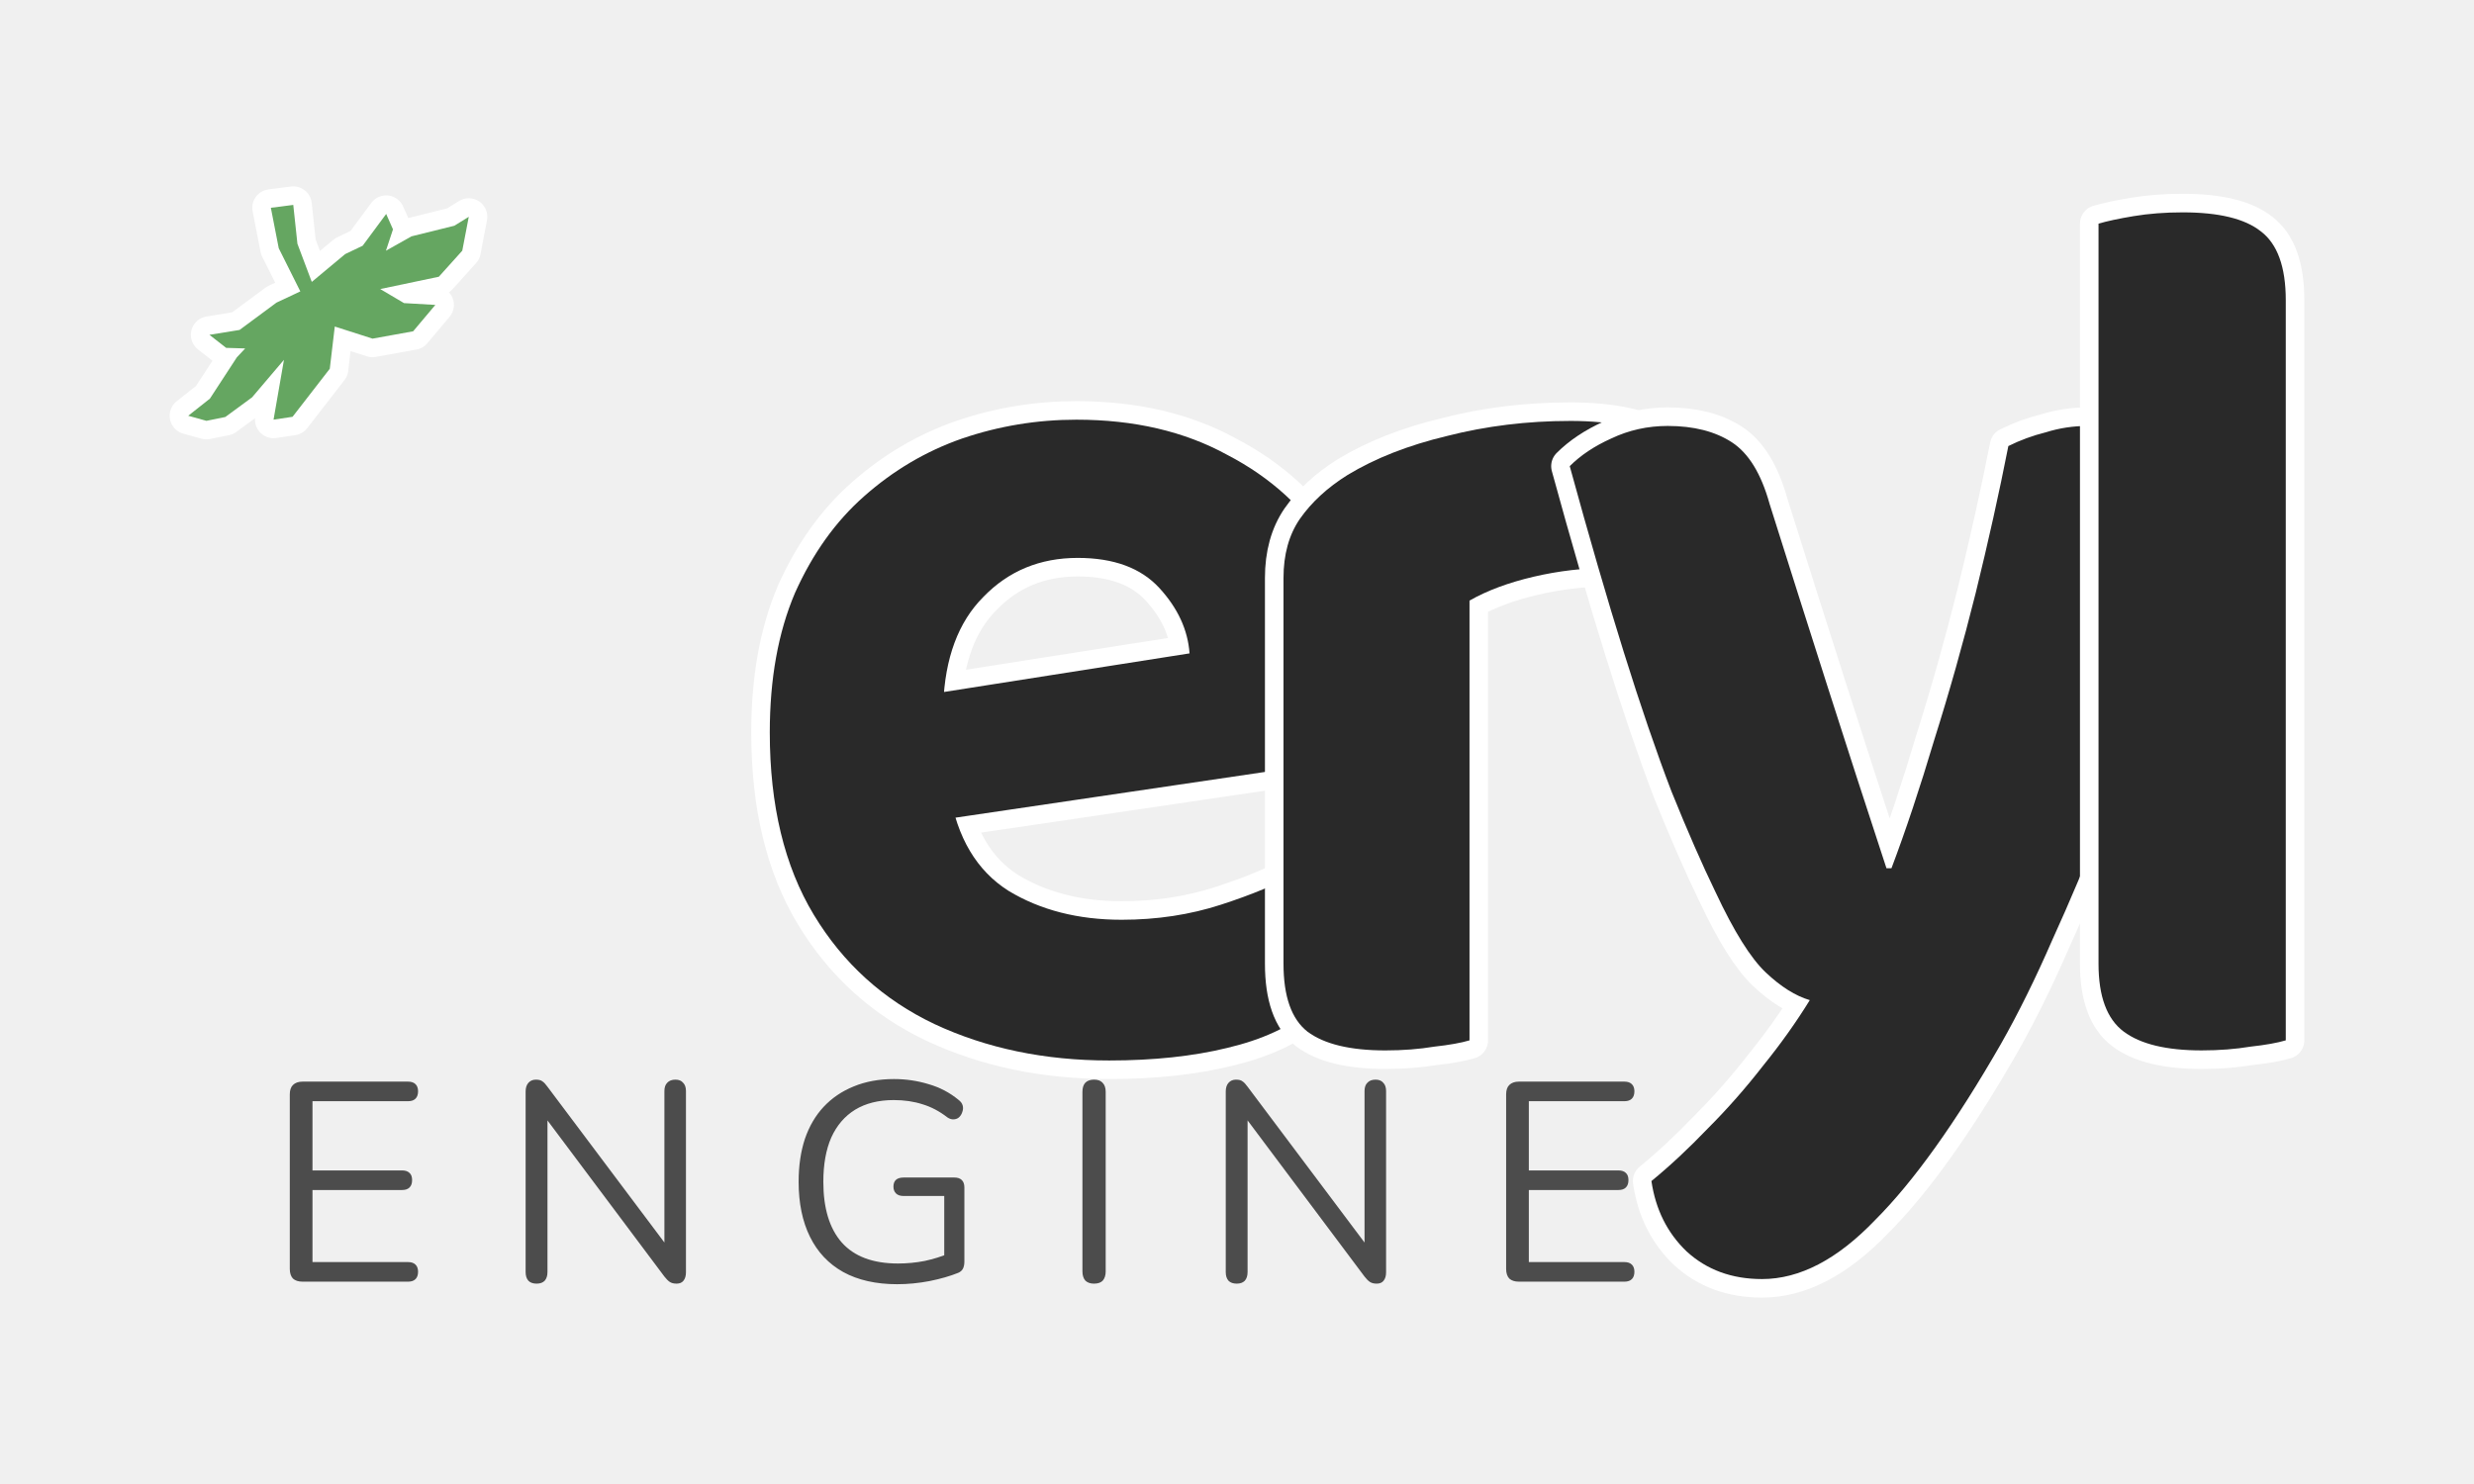
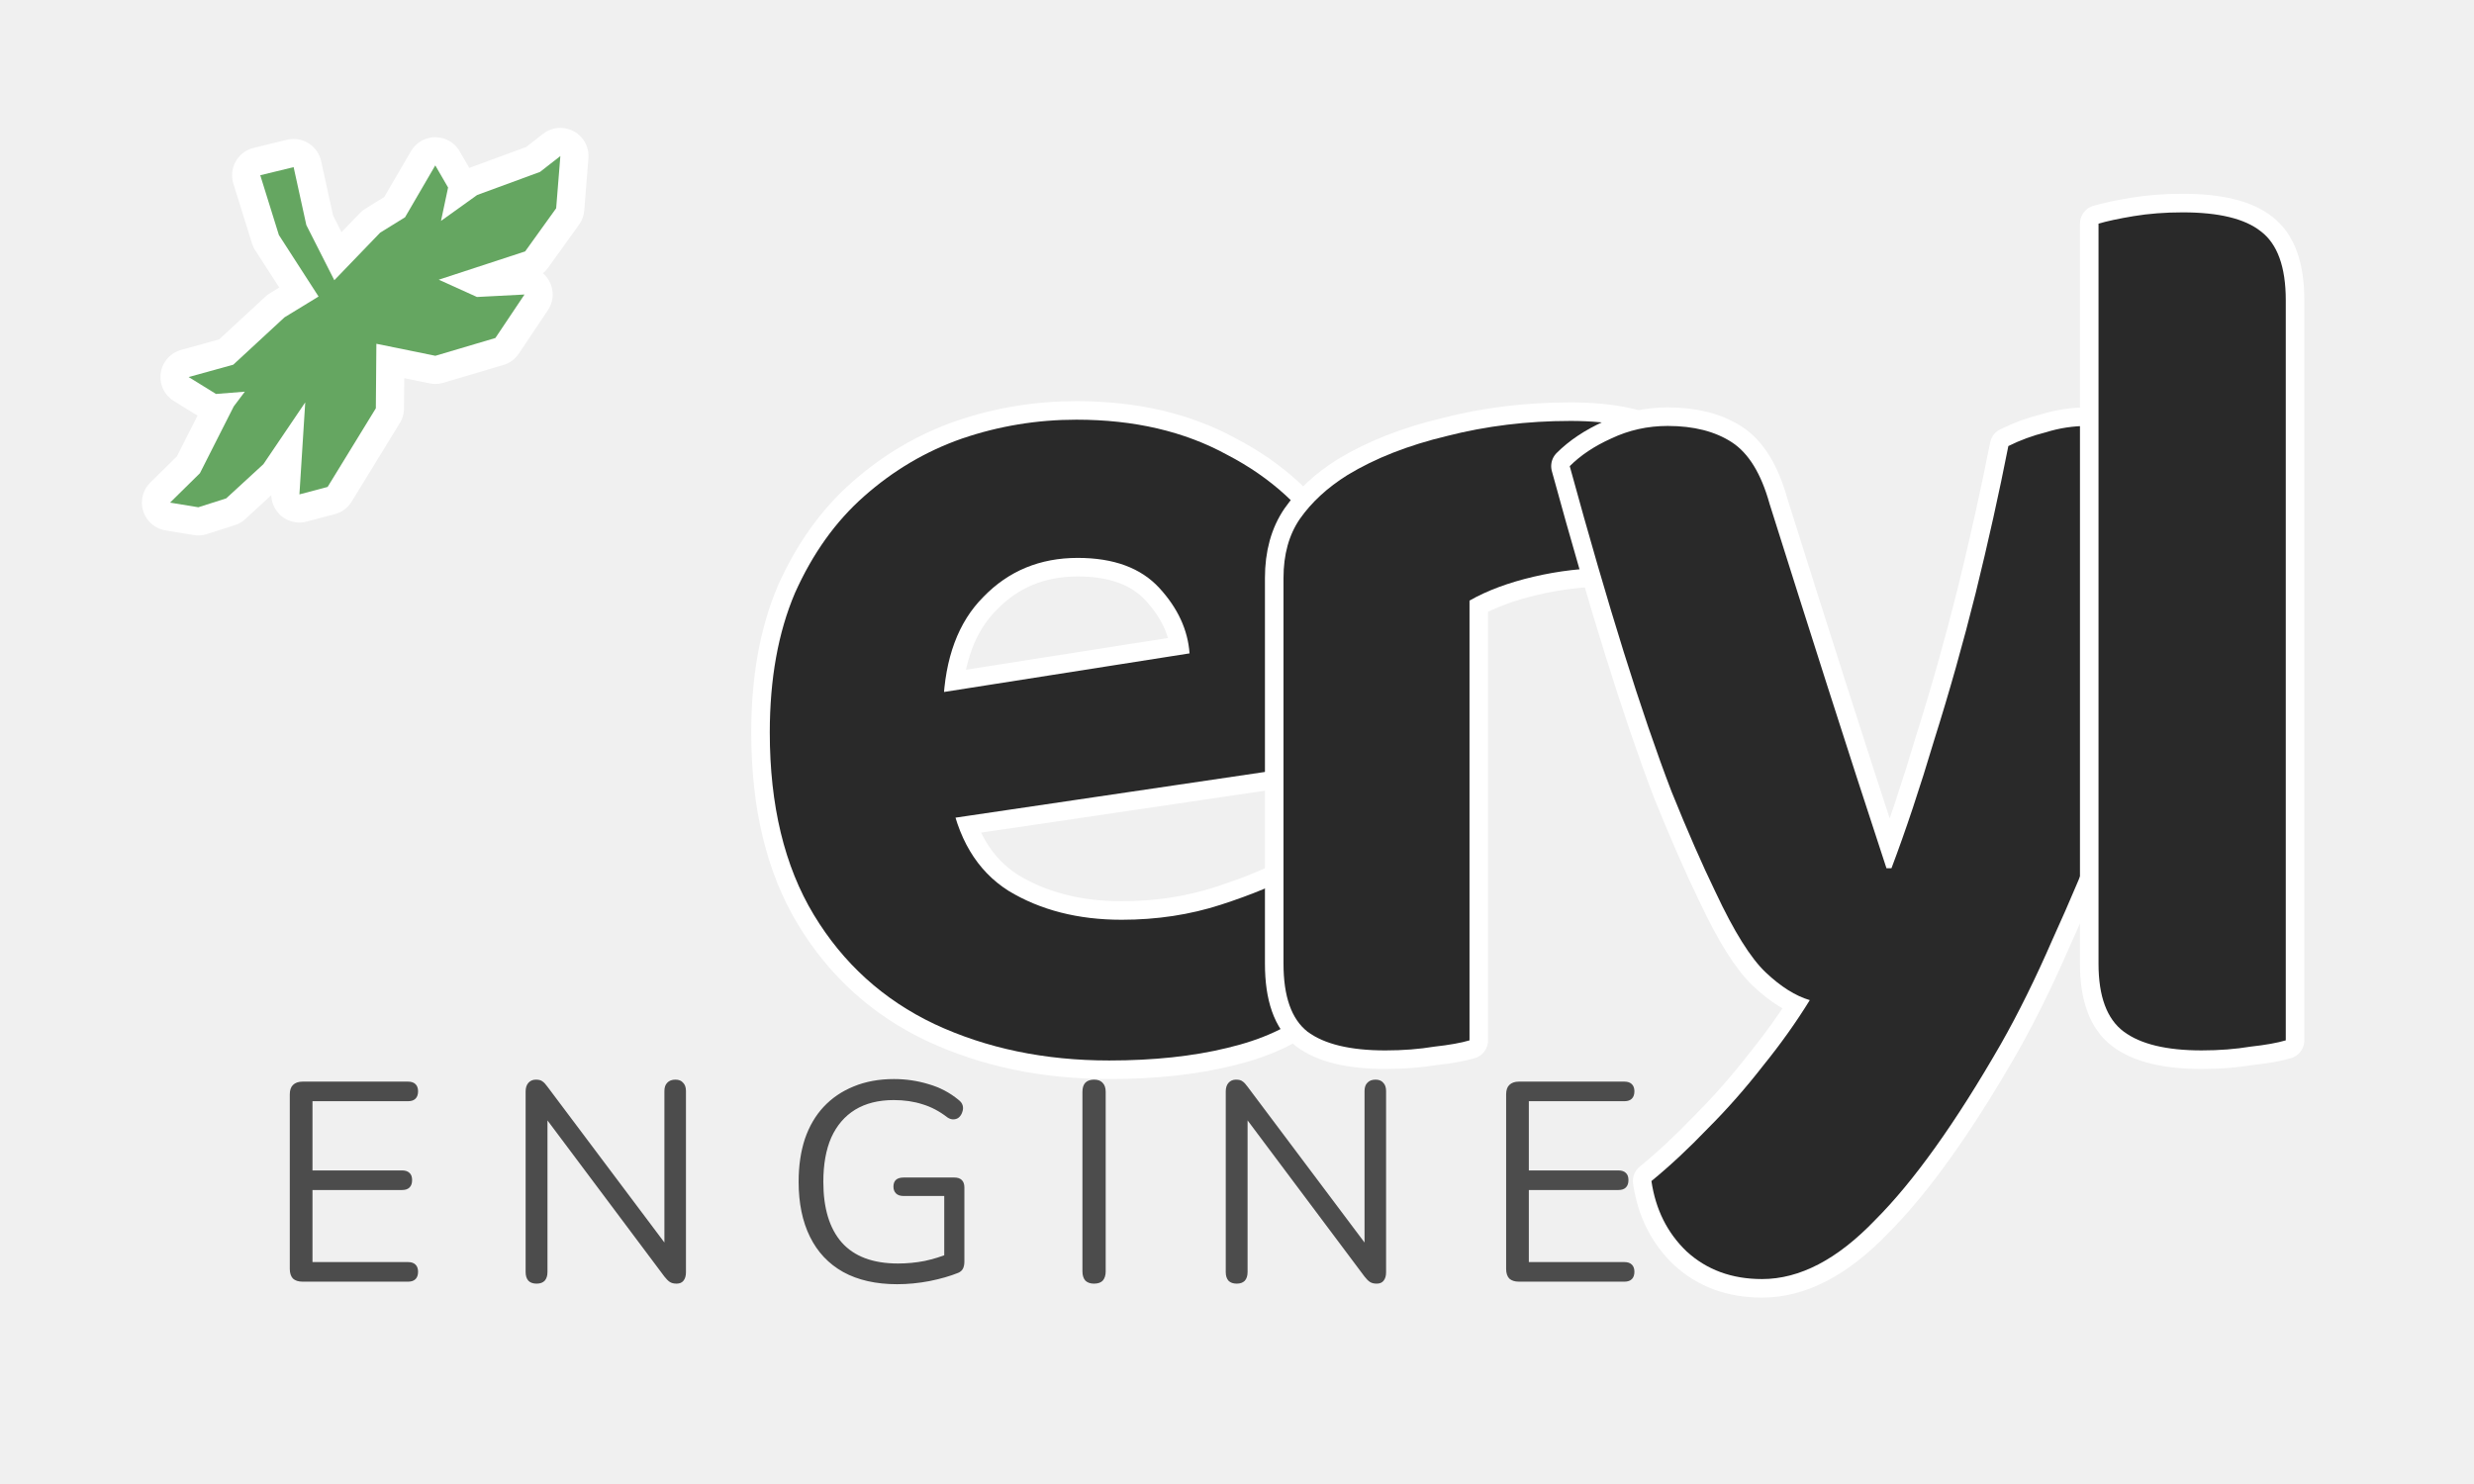
<svg xmlns="http://www.w3.org/2000/svg" width="200mm" height="120mm" viewBox="0 0 200 120" version="1.1" id="svg1" xml:space="preserve">
  <defs id="defs1" />
  <g id="layer1">
    <text xml:space="preserve" style="font-style:normal;font-variant:normal;font-weight:bold;font-stretch:normal;font-size:101.6px;line-height:0;font-family:'Baloo 2';-inkscape-font-specification:'Baloo 2 Bold';text-align:end;letter-spacing:2.646px;text-anchor:end;display:inline;fill:#292929;fill-opacity:1;stroke:#ffffff;stroke-width:3;stroke-linecap:round;stroke-linejoin:round;stroke-dasharray:none;paint-order:stroke fill markers" x="78.259" y="84.213" id="text1">
      <tspan id="tspan1" style="font-style:normal;font-variant:normal;font-weight:bold;font-stretch:normal;font-size:101.6px;font-family:'Baloo 2';-inkscape-font-specification:'Baloo 2 Bold';fill:#292929;fill-opacity:1;stroke-width:3;stroke-dasharray:none" x="80.905" y="84.213">B</tspan>
    </text>
-     <path style="opacity:1;fill:#65a661;fill-opacity:1;stroke:#ffffff;stroke-width:3;stroke-linecap:round;stroke-linejoin:round;stroke-dasharray:none;stroke-opacity:1;paint-order:stroke fill markers" d="m 23.708,16.57 0.336,3.141 1.161,3.085 2.702,-2.252 1.41,-0.672 1.902,-2.571 0.55,1.246 -0.57,1.727 2.064,-1.162 3.464,-0.858 1.169,-0.722 -0.526,2.74 -1.893,2.105 -4.739,0.996 1.923,1.137 2.532,0.146 -1.795,2.134 -3.28,0.593 -3.054,-0.979 -0.404,3.414 -3.01,3.885 -1.536,0.231 0.842,-4.839 -2.576,3.032 -2.167,1.593 -1.526,0.309 -1.47,-0.41 1.752,-1.385 2.18,-3.342 0.672,-0.716 -1.54,-0.047 -1.351,-1.055 2.435,-0.394 2.988,-2.211 1.925,-0.905 -1.744,-3.49 -0.638,-3.272 z" id="path1" />
+     <path style="opacity:1;fill:#65a661;fill-opacity:1;stroke:#ffffff;stroke-width:4.553;stroke-linecap:round;stroke-linejoin:round;stroke-dasharray:none;stroke-opacity:1;paint-order:stroke fill markers" d="m 23.737,13.515 1.027,4.683 2.262,4.462 3.704,-3.844 2.015,-1.248 2.443,-4.194 1.036,1.789 -0.573,2.7 2.921,-2.094 5.084,-1.868 1.644,-1.282 -0.339,4.221 -2.508,3.49 -6.984,2.287 3.089,1.398 3.844,-0.2 -2.355,3.517 -4.851,1.438 -4.769,-0.972 -0.044,5.217 -3.898,6.359 -2.279,0.603 0.47,-7.44 -3.384,5 -3.006,2.763 -2.252,0.718 -2.286,-0.375 2.414,-2.379 2.735,-5.402 0.896,-1.191 -2.331,0.185 -2.213,-1.368 3.608,-0.997 4.142,-3.83 2.754,-1.683 -3.209,-4.976 -1.504,-4.831 z" id="path1" />
    <path style="font-weight:bold;font-size:101.6px;line-height:0;font-family:'Baloo 2';-inkscape-font-specification:'Baloo 2 Bold';text-align:end;letter-spacing:-15.875px;text-anchor:end;fill:#292929;stroke:#ffffff;stroke-width:3;stroke-linecap:round;stroke-linejoin:round;paint-order:stroke fill markers" d="m 71.577,66.956 -0.61,-10.16 25.197,-3.962 q -0.203,-2.845 -2.438,-5.283 -2.235,-2.438 -6.604,-2.438 -4.572,0 -7.62,3.15 -3.048,3.048 -3.251,8.738 l 0.508,7.01 q 0.914,5.588 4.775,8.026 3.861,2.337 9.144,2.337 4.267,0 8.026,-1.219 3.759,-1.219 6.096,-2.54 1.524,0.914 2.438,2.54 1.016,1.626 1.016,3.454 0,3.048 -2.438,5.08 -2.337,2.032 -6.604,3.048 -4.166,1.016 -9.55,1.016 -7.823,0 -14.122,-2.946 -6.198,-2.946 -9.754,-8.839 -3.556,-5.893 -3.556,-14.732 0,-6.502 2.032,-11.278 2.134,-4.775 5.588,-7.823 3.556,-3.15 7.925,-4.674 4.47,-1.524 9.246,-1.524 7.01,0 12.192,2.845 5.283,2.743 8.23,7.518 2.946,4.775 2.946,11.074 0,3.15 -1.727,4.775 -1.727,1.626 -4.775,2.032 z" id="text2" />
    <path id="path3" style="font-weight:bold;font-size:101.6px;line-height:0;font-family:'Baloo 2';-inkscape-font-specification:'Baloo 2 Bold';text-align:end;letter-spacing:-15.875px;text-anchor:end;fill:#292929;stroke:#ffffff;stroke-width:3;stroke-linecap:round;stroke-linejoin:round;paint-order:stroke fill markers" d="m 126.923,34.038 c -3.454,0 -6.773,0.406 -9.957,1.219 -3.116,0.745 -5.791,1.795 -8.026,3.15 -1.626,1.016 -2.913,2.201 -3.861,3.556 -0.881,1.287 -1.32,2.879 -1.32,4.775 v 10.668 3.861 16.662 c 0,2.642 0.643,4.47 1.93,5.486 1.355,1.016 3.455,1.524 6.299,1.524 1.422,0 2.743,-0.102 3.963,-0.305 1.219,-0.135 2.167,-0.305 2.845,-0.508 V 61.267 57.71 48.567 c 1.422,-0.813 3.15,-1.456 5.182,-1.931 2.032,-0.474 4.064,-0.711 6.096,-0.711 1.151,0 2.201,0.068 3.15,0.203 1.016,0.068 1.863,0.169 2.54,0.305 0.406,-0.677 0.745,-1.49 1.016,-2.439 0.339,-0.948 0.508,-1.964 0.508,-3.048 0,-4.606 -3.454,-6.909 -10.363,-6.909 z" />
    <path style="font-weight:bold;font-size:101.6px;line-height:0;font-family:'Baloo 2';-inkscape-font-specification:'Baloo 2 Bold';text-align:end;letter-spacing:-15.875px;text-anchor:end;fill:#292929;stroke:#ffffff;stroke-width:3;stroke-linecap:round;stroke-linejoin:round;paint-order:stroke fill markers" d="m 138.684,72.137 q -1.626,-3.353 -3.556,-8.128 -1.829,-4.775 -3.861,-11.278 -2.032,-6.502 -4.369,-15.037 1.321,-1.321 3.353,-2.235 2.134,-1.016 4.572,-1.016 3.15,0 5.182,1.321 2.032,1.321 3.048,4.978 2.337,7.417 4.674,14.732 2.337,7.315 4.775,14.732 h 0.406 q 1.727,-4.572 3.454,-10.363 1.829,-5.791 3.353,-11.887 1.524,-6.198 2.642,-11.887 1.422,-0.711 3.048,-1.118 1.626,-0.508 3.353,-0.508 3.15,0 5.385,1.422 2.337,1.321 2.337,4.572 0,2.845 -0.914,7.01 -0.813,4.166 -2.235,9.042 -1.422,4.775 -3.353,9.855 -1.93,4.978 -4.064,9.652 -2.032,4.674 -4.166,8.433 -5.486,9.55 -10.16,14.224 -4.572,4.775 -9.144,4.775 -3.658,0 -6.096,-2.235 -2.337,-2.235 -2.845,-5.69 2.235,-1.829 4.572,-4.267 2.337,-2.337 4.47,-5.08 2.134,-2.642 3.759,-5.283 -1.727,-0.508 -3.556,-2.235 -1.829,-1.727 -4.064,-6.502 z" id="path4" />
    <path id="path6" style="font-weight:bold;font-size:101.6px;line-height:0;font-family:'Baloo 2';-inkscape-font-specification:'Baloo 2 Bold';text-align:end;letter-spacing:-15.875px;text-anchor:end;fill:#292929;stroke:#ffffff;stroke-width:3;stroke-linecap:round;stroke-linejoin:round;paint-order:stroke fill markers" d="m 176.453,17.172 c -1.422,0 -2.743,0.101 -3.962,0.304 -1.219,0.203 -2.167,0.407 -2.845,0.61 v 39.319 7.823 12.7 c 0,2.642 0.677,4.47 2.032,5.486 1.355,1.016 3.455,1.524 6.299,1.524 1.422,0 2.743,-0.102 3.962,-0.305 1.219,-0.135 2.167,-0.305 2.845,-0.508 V 65.533 57.71 24.284 c 0,-2.709 -0.677,-4.572 -2.032,-5.588 -1.287,-1.016 -3.387,-1.524 -6.299,-1.524 z" />
    <path d="m 24.459,103.638 q -0.505,0 -0.78,-0.252 -0.252,-0.275 -0.252,-0.78 V 88.495 q 0,-0.505 0.252,-0.757 0.275,-0.275 0.78,-0.275 h 8.535 q 0.39,0 0.597,0.206 0.206,0.206 0.206,0.574 0,0.39 -0.206,0.597 -0.206,0.206 -0.597,0.206 h -7.732 v 5.598 h 7.25 q 0.39,0 0.597,0.206 0.206,0.184 0.206,0.574 0,0.39 -0.206,0.597 -0.206,0.206 -0.597,0.206 h -7.25 v 5.828 h 7.732 q 0.39,0 0.597,0.206 0.206,0.206 0.206,0.574 0,0.39 -0.206,0.597 -0.206,0.206 -0.597,0.206 z m 18.927,0.161 q -0.436,0 -0.665,-0.229 -0.229,-0.252 -0.229,-0.711 V 88.266 q 0,-0.459 0.229,-0.711 0.229,-0.252 0.597,-0.252 0.367,0 0.528,0.138 0.184,0.115 0.413,0.436 L 54.262,101.206 H 53.711 V 88.22 q 0,-0.436 0.229,-0.665 0.229,-0.252 0.665,-0.252 0.413,0 0.619,0.252 0.229,0.229 0.229,0.665 v 14.661 q 0,0.436 -0.206,0.688 -0.184,0.229 -0.551,0.229 -0.344,0 -0.551,-0.138 -0.206,-0.138 -0.436,-0.436 L 43.73,89.895 H 44.258 V 102.858 q 0,0.459 -0.229,0.711 -0.229,0.229 -0.642,0.229 z m 29.16,0.046 q -2.593,0 -4.382,-0.987 -1.767,-0.987 -2.684,-2.845 -0.918,-1.858 -0.918,-4.451 0,-1.927 0.505,-3.465 0.528,-1.537 1.514,-2.593 1.01,-1.078 2.432,-1.652 1.445,-0.597 3.258,-0.597 1.445,0 2.799,0.413 1.354,0.39 2.409,1.262 0.275,0.206 0.344,0.459 0.069,0.252 -0.023,0.505 -0.069,0.252 -0.252,0.436 -0.161,0.161 -0.436,0.184 -0.252,0.023 -0.528,-0.161 -0.941,-0.734 -1.996,-1.055 -1.055,-0.344 -2.34,-0.344 -1.836,0 -3.12,0.78 -1.262,0.78 -1.927,2.249 -0.642,1.468 -0.642,3.579 0,3.212 1.491,4.91 1.514,1.698 4.543,1.698 1.101,0 2.157,-0.206 1.055,-0.229 1.996,-0.619 l -0.413,1.078 v -5.713 h -3.281 q -0.413,0 -0.619,-0.206 -0.206,-0.206 -0.206,-0.551 0,-0.367 0.206,-0.551 0.206,-0.184 0.619,-0.184 h 4.107 q 0.39,0 0.597,0.206 0.206,0.206 0.206,0.597 v 5.988 q 0,0.344 -0.115,0.574 -0.115,0.229 -0.39,0.344 -0.964,0.39 -2.317,0.665 -1.331,0.252 -2.593,0.252 z m 15.899,-0.046 q -0.459,0 -0.711,-0.252 -0.229,-0.275 -0.229,-0.734 V 88.289 q 0,-0.482 0.229,-0.734 Q 87.986,87.302 88.445,87.302 q 0.459,0 0.688,0.252 0.252,0.252 0.252,0.734 v 14.524 q 0,0.459 -0.229,0.734 -0.229,0.252 -0.711,0.252 z m 11.539,0 q -0.436,0 -0.665,-0.229 -0.229,-0.252 -0.229,-0.711 V 88.266 q 0,-0.459 0.229,-0.711 0.229,-0.252 0.597,-0.252 0.367,0 0.528,0.138 0.184,0.115 0.413,0.436 l 10.004,13.331 h -0.551 V 88.22 q 0,-0.436 0.229,-0.665 0.229,-0.252 0.665,-0.252 0.413,0 0.619,0.252 0.229,0.229 0.229,0.665 v 14.661 q 0,0.436 -0.206,0.688 -0.184,0.229 -0.551,0.229 -0.344,0 -0.551,-0.138 -0.206,-0.138 -0.436,-0.436 l -9.981,-13.331 h 0.528 V 102.858 q 0,0.459 -0.229,0.711 -0.229,0.229 -0.642,0.229 z M 122.789,103.638 q -0.505,0 -0.78,-0.252 -0.252,-0.275 -0.252,-0.78 V 88.495 q 0,-0.505 0.252,-0.757 0.275,-0.275 0.78,-0.275 h 8.535 q 0.39,0 0.597,0.206 0.206,0.206 0.206,0.574 0,0.39 -0.206,0.597 -0.206,0.206 -0.597,0.206 h -7.732 v 5.598 h 7.25 q 0.39,0 0.597,0.206 0.206,0.184 0.206,0.574 0,0.39 -0.206,0.597 -0.206,0.206 -0.597,0.206 h -7.25 v 5.828 h 7.732 q 0.39,0 0.597,0.206 0.206,0.206 0.206,0.574 0,0.39 -0.206,0.597 -0.206,0.206 -0.597,0.206 z" id="text6" style="font-size:22.944px;line-height:0;font-family:Nunito;-inkscape-font-specification:Nunito;text-align:end;letter-spacing:5.689px;text-anchor:end;fill:#4c4c4c;stroke-width:4.065;stroke-linecap:round;stroke-linejoin:round;paint-order:stroke fill markers" aria-label="ENGINE" />
  </g>
</svg>
